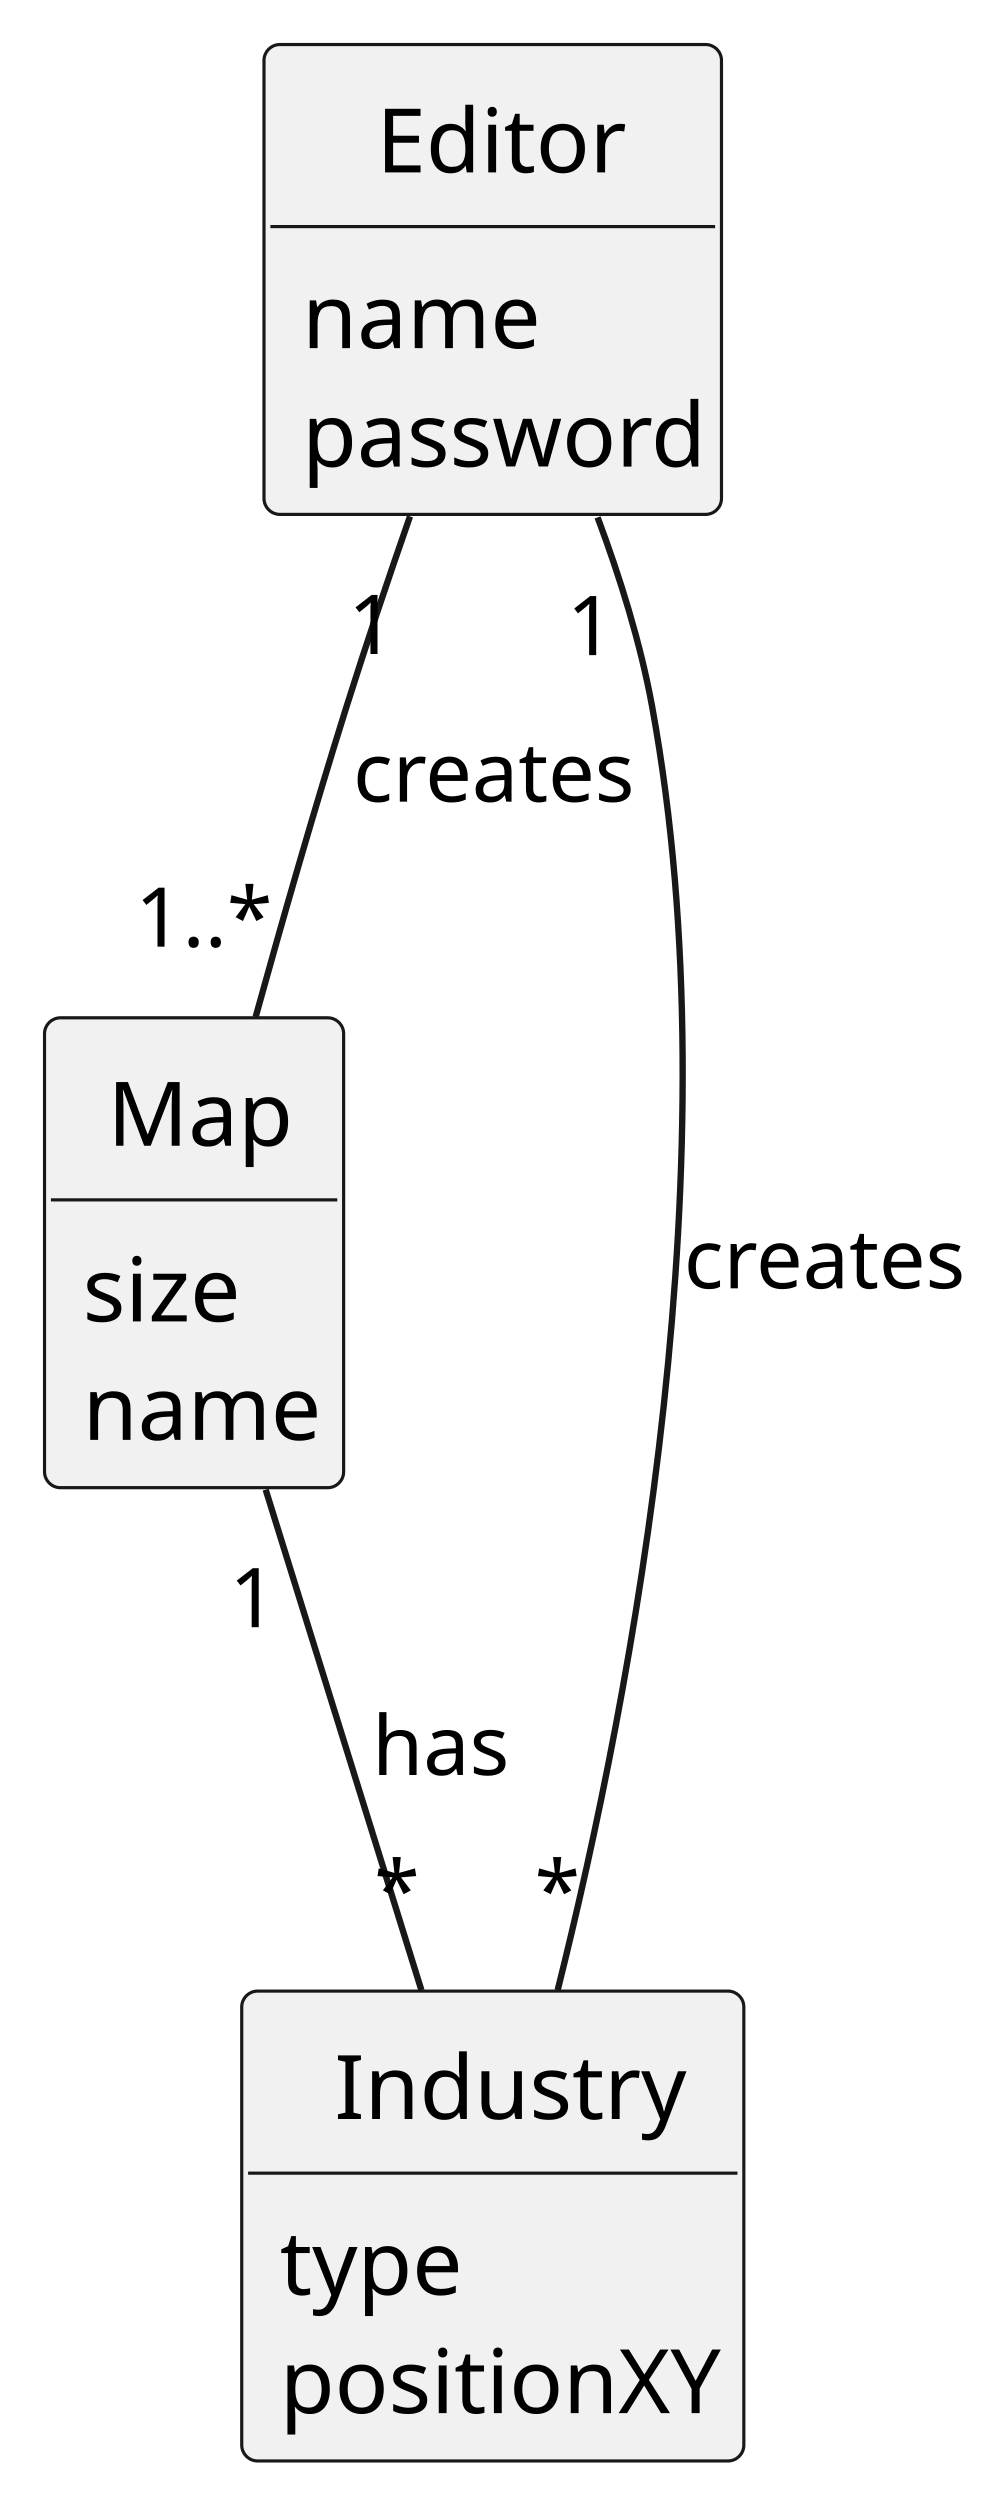
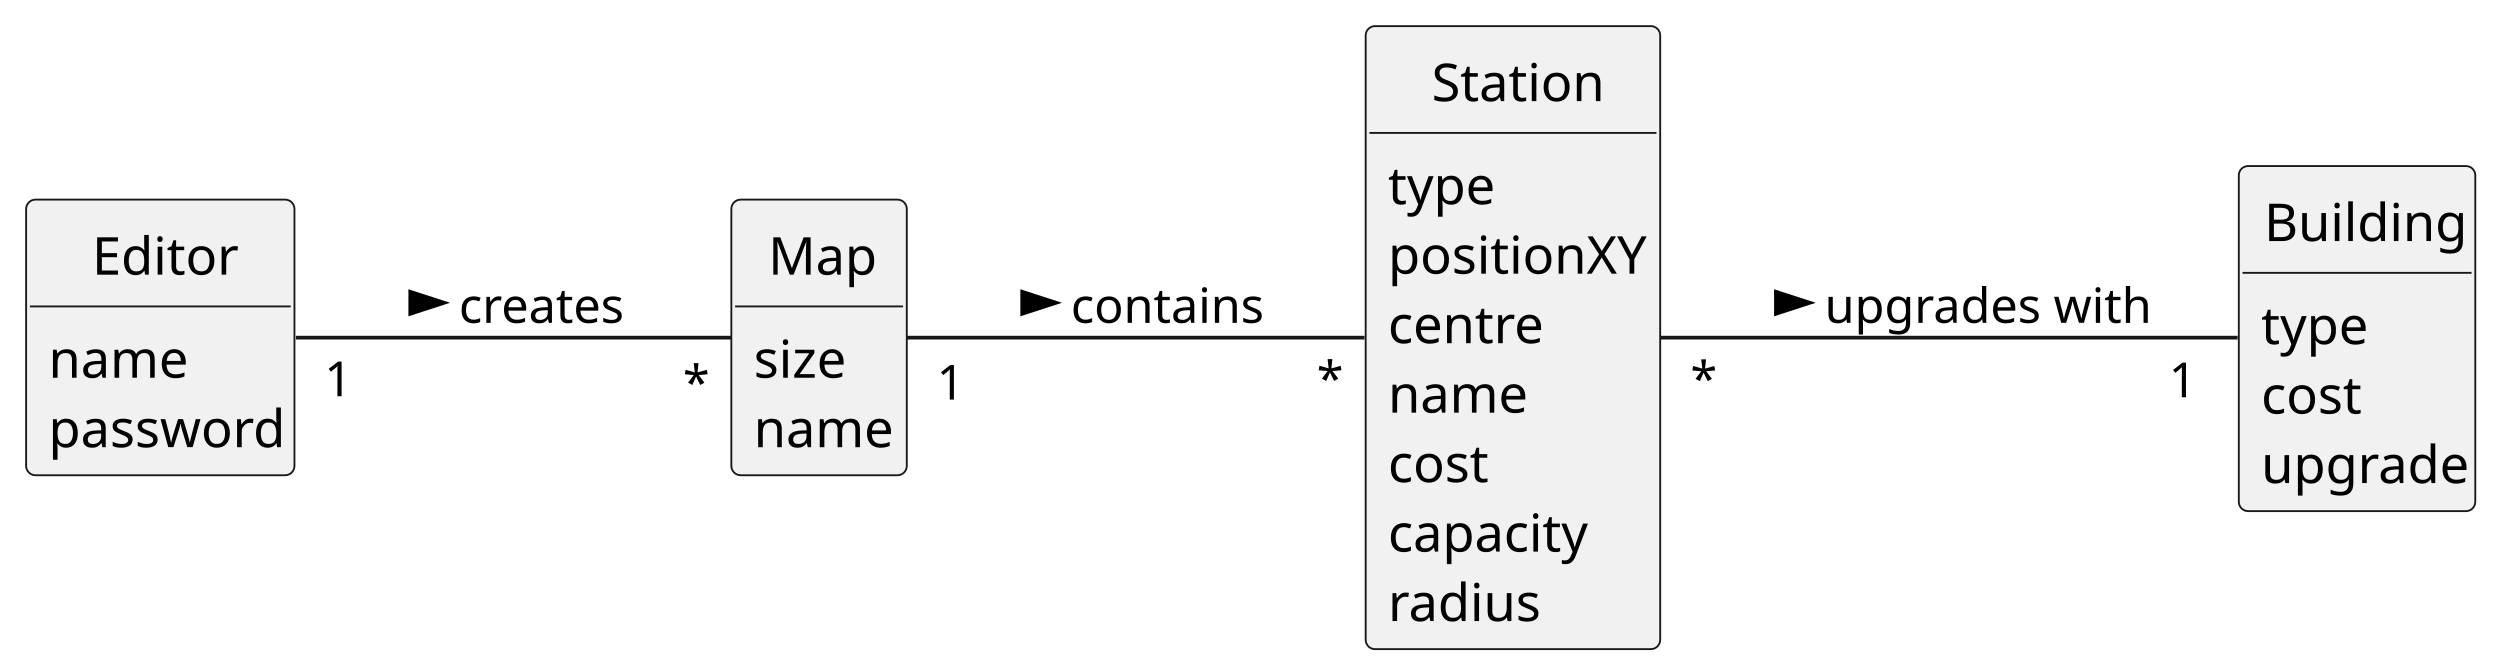
- <svg xmlns="http://www.w3.org/2000/svg" contentStyleType="text/css" height="393px" preserveAspectRatio="none" style="width:158px;height:393px;background:#FFFFFF;" version="1.1" viewBox="0 0 158 393" width="158px" zoomAndPan="magnify">
+ <svg xmlns="http://www.w3.org/2000/svg" contentStyleType="text/css" height="180px" preserveAspectRatio="none" style="width:670px;height:180px;background:#FFFFFF;" version="1.1" viewBox="0 0 670 180" width="670px" zoomAndPan="magnify">
  <defs />
  <g>
    <g id="elem_Editor">
-       <rect codeLine="13" fill="#F1F1F1" height="73.863" id="Editor" rx="2.5" ry="2.5" style="stroke:#181818;stroke-width:0.5;" width="71.917" x="41.5" y="7" />
-       <text fill="#000000" font-family="sans-serif" font-size="14" lengthAdjust="spacing" textLength="36.572" x="59.172" y="27.107">Editor</text>
-       <line style="stroke:#181818;stroke-width:0.5;" x1="42.5" x2="112.417" y1="35.621" y2="35.621" />
-       <text fill="#000000" font-family="sans-serif" font-size="14" lengthAdjust="spacing" textLength="35.02" x="47.5" y="54.728">name</text>
-       <text fill="#000000" font-family="sans-serif" font-size="14" lengthAdjust="spacing" textLength="59.917" x="47.5" y="73.35">password</text>
+       <rect codeLine="12" fill="#F1F1F1" height="73.863" id="Editor" rx="2.5" ry="2.5" style="stroke:#181818;stroke-width:0.5;" width="71.917" x="7" y="53.5" />
+       <text fill="#000000" font-family="sans-serif" font-size="14" lengthAdjust="spacing" textLength="36.572" x="24.672" y="73.607">Editor</text>
+       <line style="stroke:#181818;stroke-width:0.5;" x1="8" x2="77.917" y1="82.121" y2="82.121" />
+       <text fill="#000000" font-family="sans-serif" font-size="14" lengthAdjust="spacing" textLength="35.02" x="13" y="101.228">name</text>
+       <text fill="#000000" font-family="sans-serif" font-size="14" lengthAdjust="spacing" textLength="59.917" x="13" y="119.85">password</text>
    </g>
    <g id="elem_Map">
-       <rect codeLine="18" fill="#F1F1F1" height="73.863" id="Map" rx="2.5" ry="2.5" style="stroke:#181818;stroke-width:0.5;" width="47.02" x="7" y="160" />
-       <text fill="#000000" font-family="sans-serif" font-size="14" lengthAdjust="spacing" textLength="27.234" x="16.893" y="180.107">Map</text>
-       <line style="stroke:#181818;stroke-width:0.5;" x1="8" x2="53.02" y1="188.621" y2="188.621" />
-       <text fill="#000000" font-family="sans-serif" font-size="14" lengthAdjust="spacing" textLength="24.896" x="13" y="207.728">size</text>
-       <text fill="#000000" font-family="sans-serif" font-size="14" lengthAdjust="spacing" textLength="35.02" x="13" y="226.35">name</text>
+       <rect codeLine="17" fill="#F1F1F1" height="73.863" id="Map" rx="2.5" ry="2.5" style="stroke:#181818;stroke-width:0.5;" width="47.02" x="196" y="53.5" />
+       <text fill="#000000" font-family="sans-serif" font-size="14" lengthAdjust="spacing" textLength="27.234" x="205.893" y="73.607">Map</text>
+       <line style="stroke:#181818;stroke-width:0.5;" x1="197" x2="242.02" y1="82.121" y2="82.121" />
+       <text fill="#000000" font-family="sans-serif" font-size="14" lengthAdjust="spacing" textLength="24.896" x="202" y="101.228">size</text>
+       <text fill="#000000" font-family="sans-serif" font-size="14" lengthAdjust="spacing" textLength="35.02" x="202" y="119.85">name</text>
    </g>
-     <g id="elem_Industry">
-       <rect codeLine="23" fill="#F1F1F1" height="73.863" id="Industry" rx="2.5" ry="2.5" style="stroke:#181818;stroke-width:0.5;" width="78.931" x="38" y="313" />
-       <text fill="#000000" font-family="sans-serif" font-size="14" lengthAdjust="spacing" textLength="49.8" x="52.565" y="333.107">Industry</text>
-       <line style="stroke:#181818;stroke-width:0.5;" x1="39" x2="115.931" y1="341.621" y2="341.621" />
-       <text fill="#000000" font-family="sans-serif" font-size="14" lengthAdjust="spacing" textLength="26.462" x="44" y="360.728">type</text>
-       <text fill="#000000" font-family="sans-serif" font-size="14" lengthAdjust="spacing" textLength="66.931" x="44" y="379.35">positionXY</text>
+     <g id="elem_Station">
+       <rect codeLine="22" fill="#F1F1F1" height="166.969" id="Station" rx="2.5" ry="2.5" style="stroke:#181818;stroke-width:0.5;" width="78.931" x="366" y="7" />
+       <text fill="#000000" font-family="sans-serif" font-size="14" lengthAdjust="spacing" textLength="43.586" x="383.672" y="27.107">Station</text>
+       <line style="stroke:#181818;stroke-width:0.5;" x1="367" x2="443.931" y1="35.621" y2="35.621" />
+       <text fill="#000000" font-family="sans-serif" font-size="14" lengthAdjust="spacing" textLength="26.462" x="372" y="54.728">type</text>
+       <text fill="#000000" font-family="sans-serif" font-size="14" lengthAdjust="spacing" textLength="66.931" x="372" y="73.35">positionXY</text>
+       <text fill="#000000" font-family="sans-serif" font-size="14" lengthAdjust="spacing" textLength="38.91" x="372" y="91.971">centre</text>
+       <text fill="#000000" font-family="sans-serif" font-size="14" lengthAdjust="spacing" textLength="35.02" x="372" y="110.592">name</text>
+       <text fill="#000000" font-family="sans-serif" font-size="14" lengthAdjust="spacing" textLength="25.676" x="372" y="129.213">cost</text>
+       <text fill="#000000" font-family="sans-serif" font-size="14" lengthAdjust="spacing" textLength="51.358" x="372" y="147.834">capacity</text>
+       <text fill="#000000" font-family="sans-serif" font-size="14" lengthAdjust="spacing" textLength="38.131" x="372" y="166.455">radius</text>
+     </g>
+     <g id="elem_Building">
+       <rect codeLine="32" fill="#F1F1F1" height="92.484" id="Building" rx="2.5" ry="2.5" style="stroke:#181818;stroke-width:0.5;" width="63.379" x="600" y="44.5" />
+       <text fill="#000000" font-family="sans-serif" font-size="14" lengthAdjust="spacing" textLength="49.813" x="606.783" y="64.607">Building</text>
+       <line style="stroke:#181818;stroke-width:0.5;" x1="601" x2="662.379" y1="73.121" y2="73.121" />
+       <text fill="#000000" font-family="sans-serif" font-size="14" lengthAdjust="spacing" textLength="26.462" x="606" y="92.228">type</text>
+       <text fill="#000000" font-family="sans-serif" font-size="14" lengthAdjust="spacing" textLength="25.676" x="606" y="110.85">cost</text>
+       <text fill="#000000" font-family="sans-serif" font-size="14" lengthAdjust="spacing" textLength="51.379" x="606" y="129.471">upgrade</text>
    </g>
    <g id="link_Editor_Map">
-       <path codeLine="29" d="M64.45,81.18 C61.09,90.83 57.56,101.28 54.5,111 C49.48,126.94 44.38,144.72 40.18,159.88 " fill="none" id="Editor-Map" style="stroke:#181818;stroke-width:1.0;" />
-       <text fill="#000000" font-family="sans-serif" font-size="13" lengthAdjust="spacing" textLength="42.631" x="55.5" y="126.028">creates</text>
-       <text fill="#000000" font-family="sans-serif" font-size="13" lengthAdjust="spacing" textLength="7.23" x="54.735" y="102.809">1</text>
-       <text fill="#000000" font-family="sans-serif" font-size="13" lengthAdjust="spacing" textLength="19.513" x="21.256" y="148.82">1..*</text>
+       <path codeLine="38" d="M79.31,90.5 C114.17,90.5 166.41,90.5 195.98,90.5 " fill="none" id="Editor-Map" style="stroke:#181818;stroke-width:1.0;" />
+       <polygon fill="#000000" points="119,81.145,109.955,78.207,109.955,84.084,119,81.145" style="stroke:#000000;stroke-width:1.0;" />
+       <text fill="#000000" font-family="sans-serif" font-size="13" lengthAdjust="spacing" textLength="42.631" x="123" y="86.528">creates</text>
+       <text fill="#000000" font-family="sans-serif" font-size="13" lengthAdjust="spacing" textLength="7.23" x="86.929" y="106.189">1</text>
+       <text fill="#000000" font-family="sans-serif" font-size="13" lengthAdjust="spacing" textLength="5.059" x="183.017" y="107.197">*</text>
    </g>
-     <g id="link_Map_Industry">
-       <path codeLine="30" d="M41.76,234.17 C49.17,257.99 58.84,289.05 66.25,312.87 " fill="none" id="Map-Industry" style="stroke:#181818;stroke-width:1.0;" />
-       <text fill="#000000" font-family="sans-serif" font-size="13" lengthAdjust="spacing" textLength="20.96" x="58.5" y="279.028">has</text>
-       <text fill="#000000" font-family="sans-serif" font-size="13" lengthAdjust="spacing" textLength="7.23" x="36.063" y="255.798">1</text>
-       <text fill="#000000" font-family="sans-serif" font-size="13" lengthAdjust="spacing" textLength="5.059" x="58.812" y="301.809">*</text>
+     <g id="link_Map_Station">
+       <path codeLine="39" d="M243.06,90.5 C273.58,90.5 328.46,90.5 365.68,90.5 " fill="none" id="Map-Station" style="stroke:#181818;stroke-width:1.0;" />
+       <polygon fill="#000000" points="283,81.145,273.955,78.207,273.955,84.084,283,81.145" style="stroke:#000000;stroke-width:1.0;" />
+       <text fill="#000000" font-family="sans-serif" font-size="13" lengthAdjust="spacing" textLength="48.42" x="287" y="86.528">contains</text>
+       <text fill="#000000" font-family="sans-serif" font-size="13" lengthAdjust="spacing" textLength="7.23" x="251.04" y="107.088">1</text>
+       <text fill="#000000" font-family="sans-serif" font-size="13" lengthAdjust="spacing" textLength="5.059" x="352.889" y="106.125">*</text>
    </g>
-     <g id="link_Editor_Industry">
-       <path codeLine="31" d="M93.94,81.33 C97.48,90.79 100.69,101.12 102.5,111 C115.48,181.91 99.38,266.02 87.66,312.87 " fill="none" id="Editor-Industry" style="stroke:#181818;stroke-width:1.0;" />
-       <text fill="#000000" font-family="sans-serif" font-size="13" lengthAdjust="spacing" textLength="42.631" x="107.5" y="202.528">creates</text>
-       <text fill="#000000" font-family="sans-serif" font-size="13" lengthAdjust="spacing" textLength="7.23" x="89.109" y="102.984">1</text>
-       <text fill="#000000" font-family="sans-serif" font-size="13" lengthAdjust="spacing" textLength="5.059" x="84.036" y="301.809">*</text>
+     <g id="link_Station_Building">
+       <path codeLine="40" d="M445.01,90.5 C488.79,90.5 559.39,90.5 599.69,90.5 " fill="none" id="Station-Building" style="stroke:#181818;stroke-width:1.0;" />
+       <polygon fill="#000000" points="485,81.145,475.955,78.207,475.955,84.084,485,81.145" style="stroke:#000000;stroke-width:1.0;" />
+       <text fill="#000000" font-family="sans-serif" font-size="13" lengthAdjust="spacing" textLength="80.939" x="489" y="86.528">upgrades with</text>
+       <text fill="#000000" font-family="sans-serif" font-size="13" lengthAdjust="spacing" textLength="5.059" x="453.03" y="106.179">*</text>
+       <text fill="#000000" font-family="sans-serif" font-size="13" lengthAdjust="spacing" textLength="7.23" x="581.231" y="106.472">1</text>
    </g>
  </g>
</svg>
